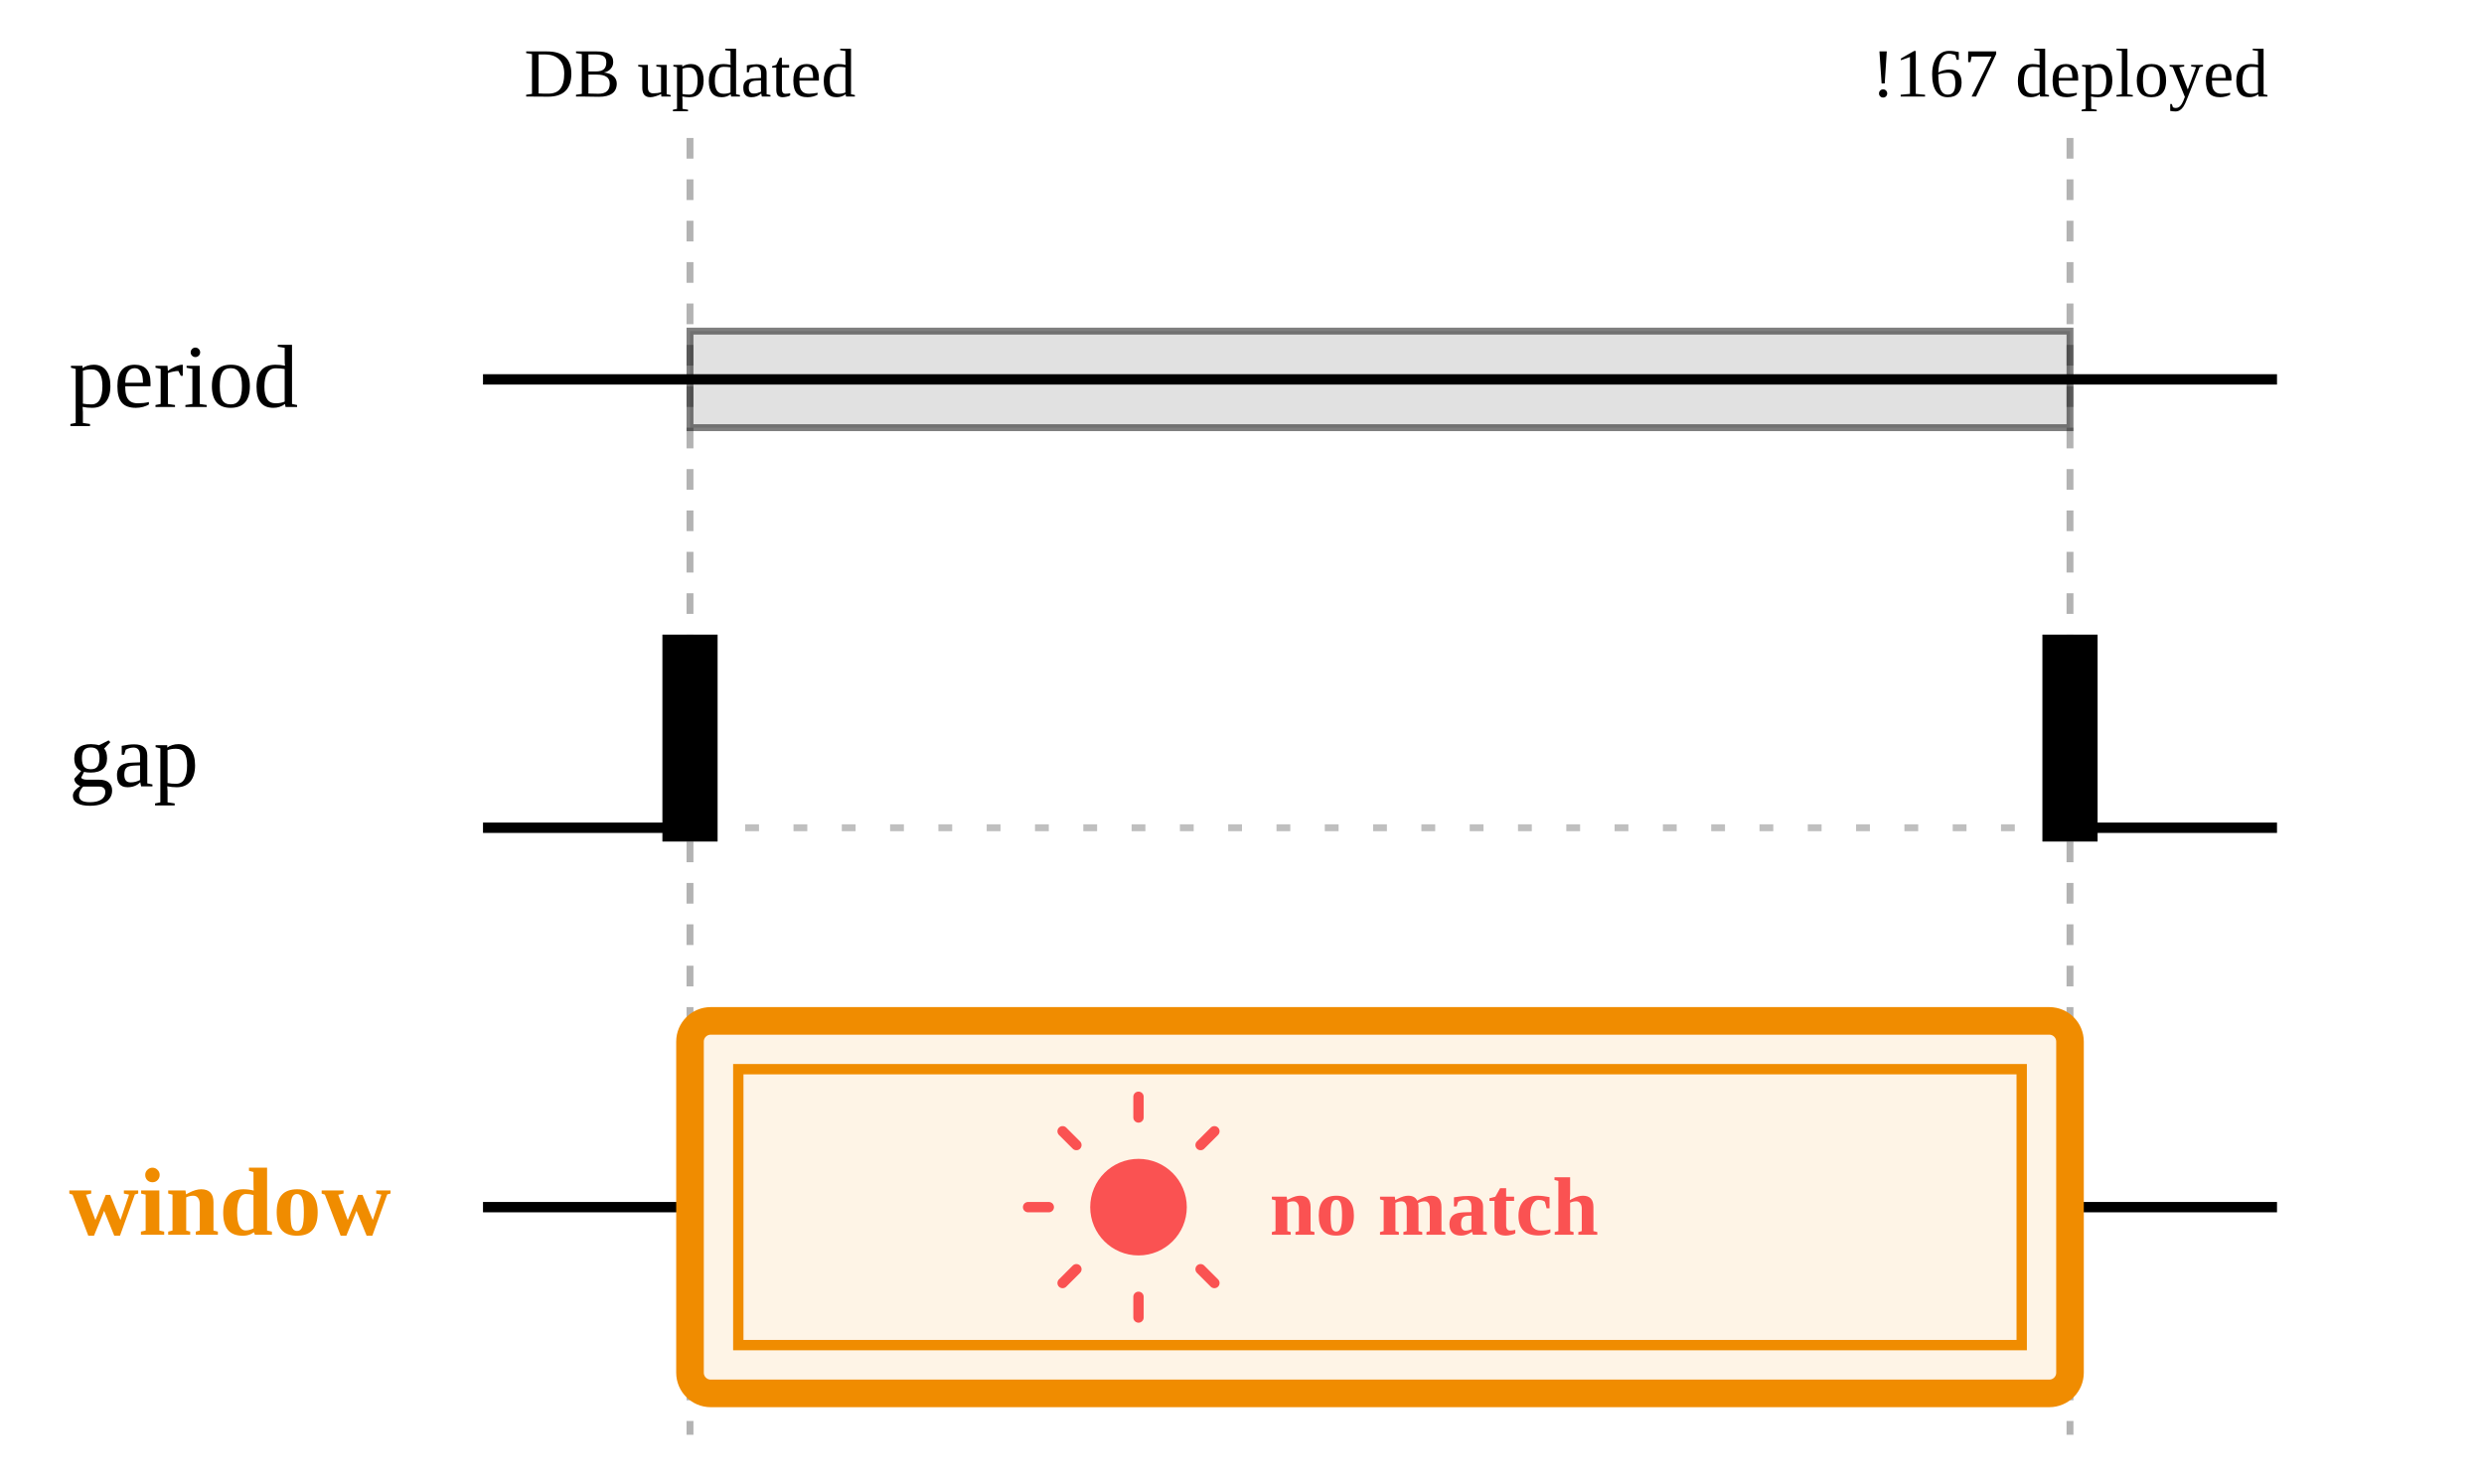
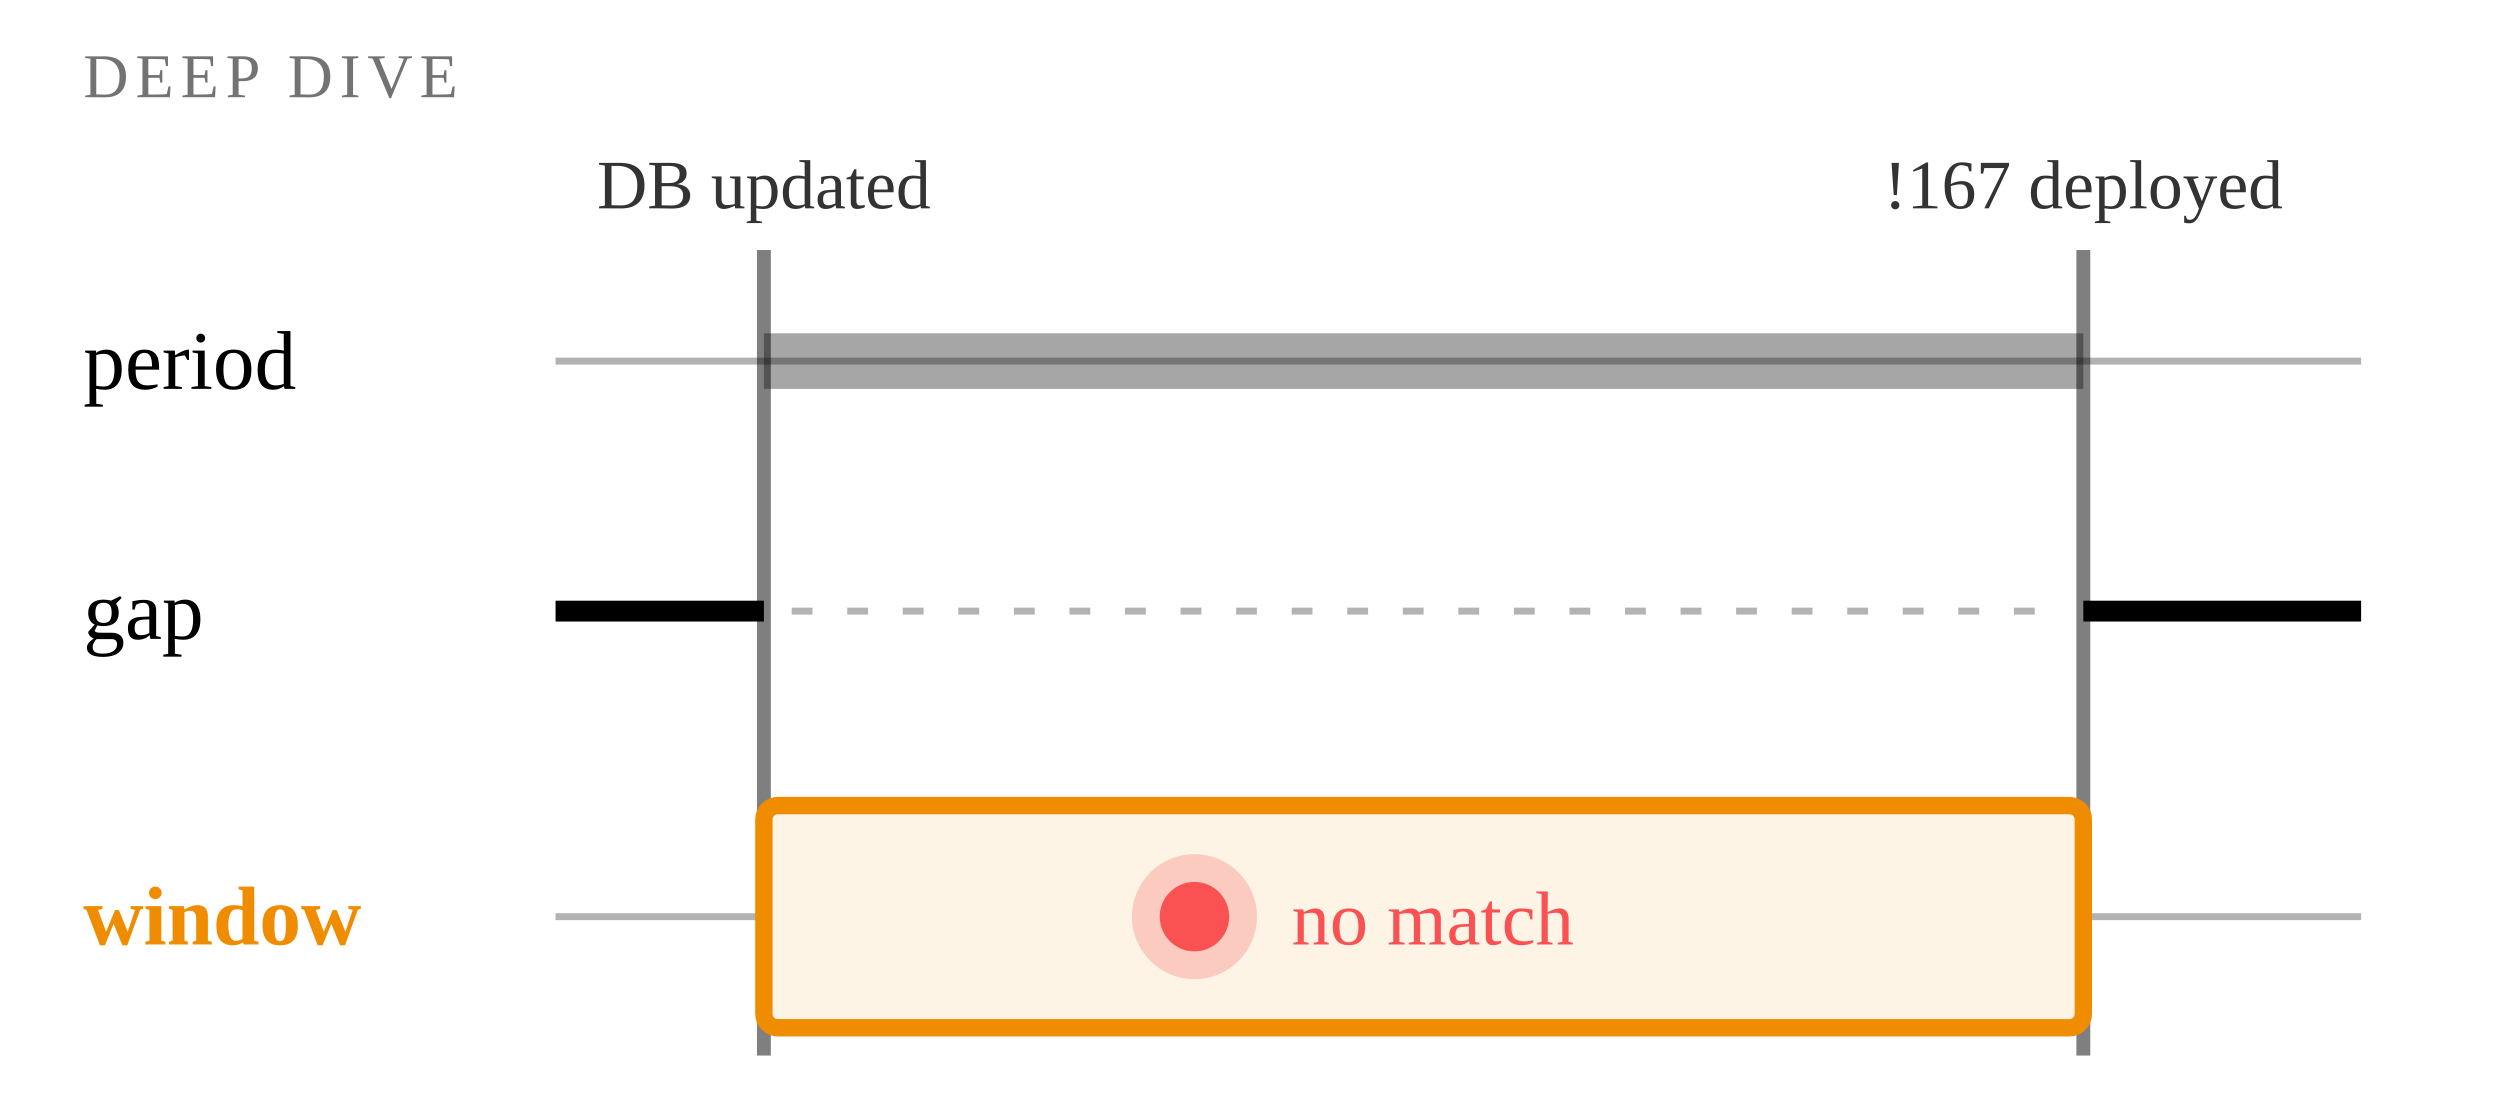
- <svg xmlns="http://www.w3.org/2000/svg" viewBox="0 0 360 215" width="100%" style="max-width:340px" font-family="inherit">
-   <g fill="currentColor" font-size="10" text-anchor="middle">
-     <text x="100" y="14">DB updated</text>
-     <text x="300" y="14">!167 deployed</text>
-   </g>
-   <g stroke="currentColor" stroke-opacity="0.3" stroke-dasharray="3 3">
-     <line x1="100" y1="20" x2="100" y2="208" />
-     <line x1="300" y1="20" x2="300" y2="208" />
-   </g>
-   <text x="10" y="59" font-size="13" fill="currentColor">period</text>
-   <rect x="100" y="48" width="200" height="14" fill="currentColor" fill-opacity="0.12" stroke="currentColor" stroke-opacity="0.5" />
-   <line x1="70" y1="55" x2="330" y2="55" stroke="currentColor" stroke-width="1.5" />
-   <text x="10" y="114" font-size="13" fill="currentColor">gap</text>
-   <line x1="70" y1="120" x2="100" y2="120" stroke="currentColor" stroke-width="1.5" />
-   <line x1="300" y1="120" x2="330" y2="120" stroke="currentColor" stroke-width="1.5" />
-   <rect x="96" y="92" width="8" height="30" fill="currentColor" />
-   <rect x="296" y="92" width="8" height="30" fill="currentColor" />
-   <line x1="108" y1="120" x2="292" y2="120" stroke="currentColor" stroke-opacity="0.25" stroke-dasharray="2 5" />
-   <text x="10" y="179" font-size="14" font-weight="bold" fill="#f08c00">window</text>
-   <line x1="70" y1="175" x2="100" y2="175" stroke="currentColor" stroke-width="1.5" />
-   <line x1="300" y1="175" x2="330" y2="175" stroke="currentColor" stroke-width="1.5" />
-   <rect x="100" y="148" width="200" height="54" rx="3" fill="#f08c00" fill-opacity="0.1" stroke="#f08c00" stroke-width="4" />
-   <rect x="107" y="155" width="186" height="40" fill="none" stroke="#f08c00" stroke-width="1.5" />
-   <circle cx="165" cy="175" r="7" fill="#fa5252" />
-   <g stroke="#fa5252" stroke-width="1.5" stroke-linecap="round">
-     <line x1="165" y1="162" x2="165" y2="159" />
-     <line x1="165" y1="188" x2="165" y2="191" />
-     <line x1="152" y1="175" x2="149" y2="175" />
-     <line x1="156" y1="166" x2="154" y2="164" />
-     <line x1="156" y1="184" x2="154" y2="186" />
-     <line x1="174" y1="166" x2="176" y2="164" />
-     <line x1="174" y1="184" x2="176" y2="186" />
-   </g>
-   <text x="184" y="179" font-size="12" font-weight="bold" fill="#fa5252">no match</text>
+ <svg xmlns="http://www.w3.org/2000/svg" viewBox="0 0 360 160" width="100%" style="max-width:340px" font-family="inherit">
+   <text x="12" y="14" font-size="9" letter-spacing="1" fill="currentColor" fill-opacity=".55">DEEP DIVE</text>
+   <text x="110" y="30" font-size="10" text-anchor="middle" fill="currentColor" fill-opacity=".8">DB updated</text>
+   <text x="300" y="30" font-size="10" text-anchor="middle" fill="currentColor" fill-opacity=".8">!167 deployed</text>
+   <line x1="110" y1="36" x2="110" y2="152" stroke="currentColor" stroke-width="2" stroke-opacity=".5" />
+   <line x1="300" y1="36" x2="300" y2="152" stroke="currentColor" stroke-width="2" stroke-opacity=".5" />
+   <text x="12" y="56" font-size="12" fill="currentColor">period</text>
+   <line x1="80" y1="52" x2="340" y2="52" stroke="currentColor" stroke-opacity=".3" />
+   <rect x="110" y="48" width="190" height="8" fill="currentColor" fill-opacity=".35" />
+   <text x="12" y="92" font-size="12" fill="currentColor">gap</text>
+   <line x1="80" y1="88" x2="110" y2="88" stroke="currentColor" stroke-width="3" />
+   <line x1="300" y1="88" x2="340" y2="88" stroke="currentColor" stroke-width="3" />
+   <line x1="114" y1="88" x2="296" y2="88" stroke="currentColor" stroke-opacity=".3" stroke-dasharray="3 5" />
+   <text x="12" y="136" font-size="12" font-weight="bold" fill="#f08c00">window</text>
+   <line x1="80" y1="132" x2="110" y2="132" stroke="currentColor" stroke-opacity=".3" />
+   <line x1="300" y1="132" x2="340" y2="132" stroke="currentColor" stroke-opacity=".3" />
+   <rect x="110" y="116" width="190" height="32" rx="2" fill="#f08c00" fill-opacity=".1" stroke="#f08c00" stroke-width="2.5" />
+   <circle cx="172" cy="132" r="9" fill="#fa5252" fill-opacity=".25" />
+   <circle cx="172" cy="132" r="5" fill="#fa5252" />
+   <text x="186" y="136" font-size="11" fill="#fa5252">no match</text>
</svg>
